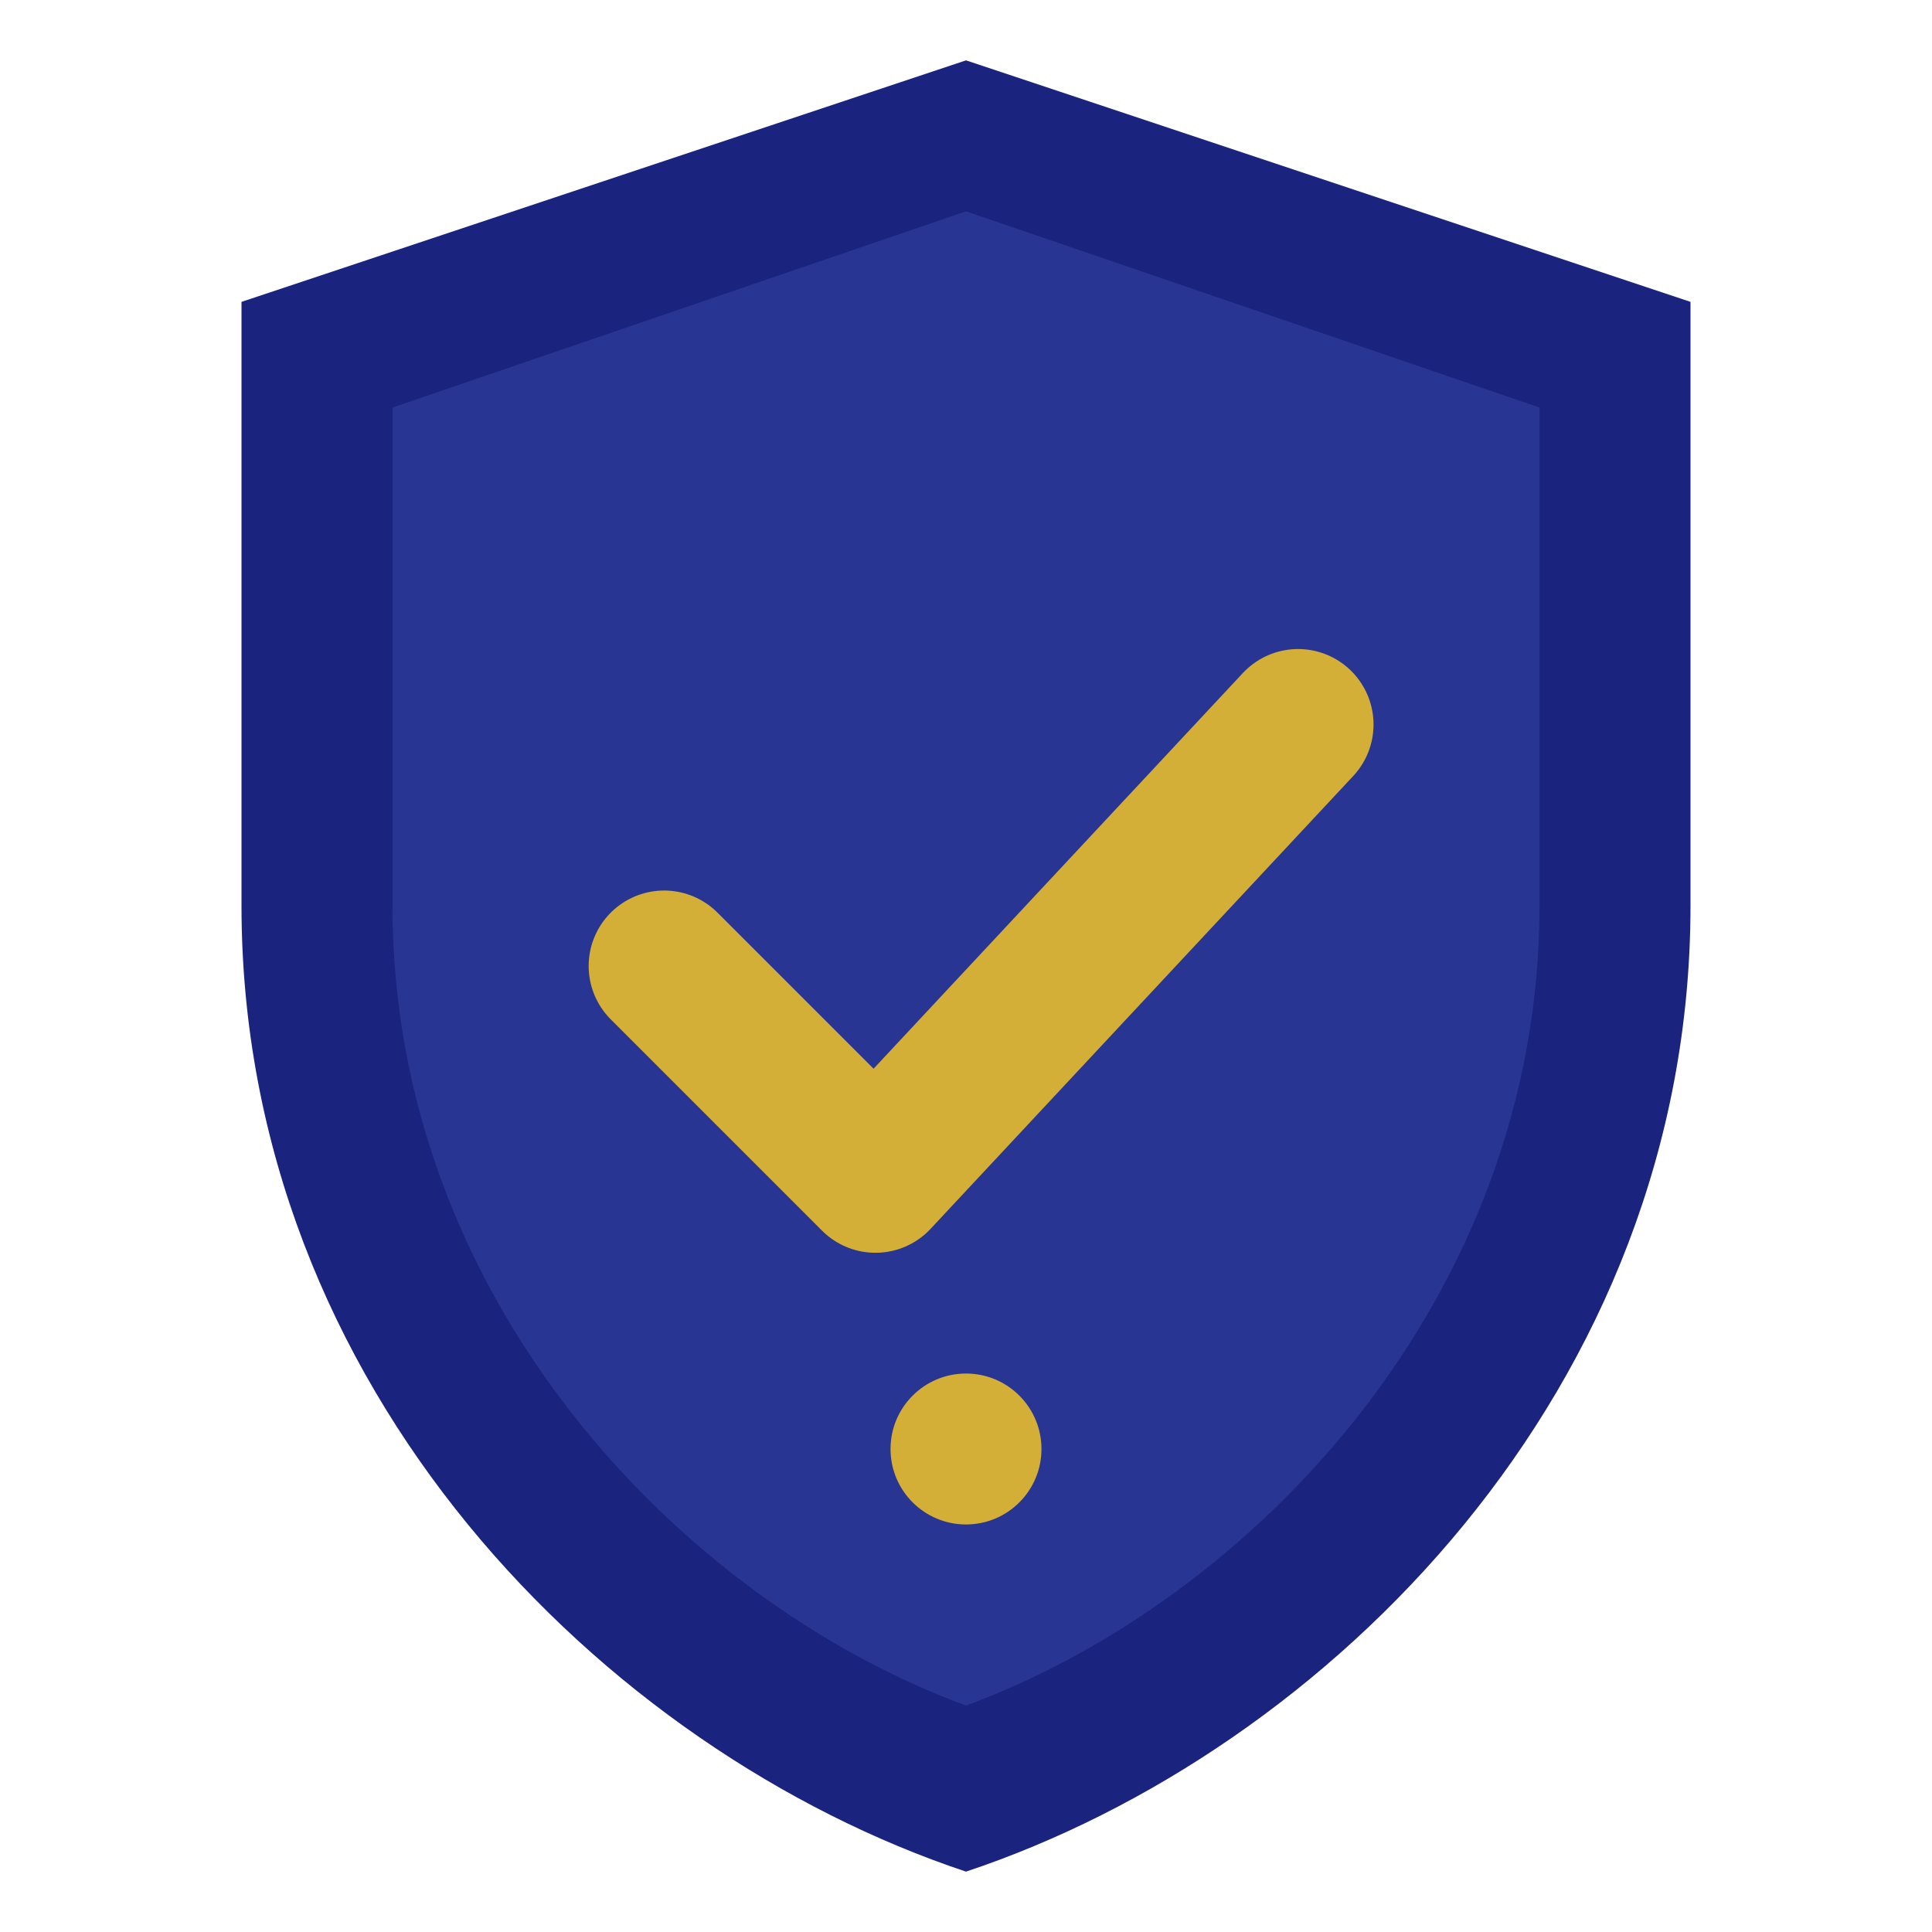
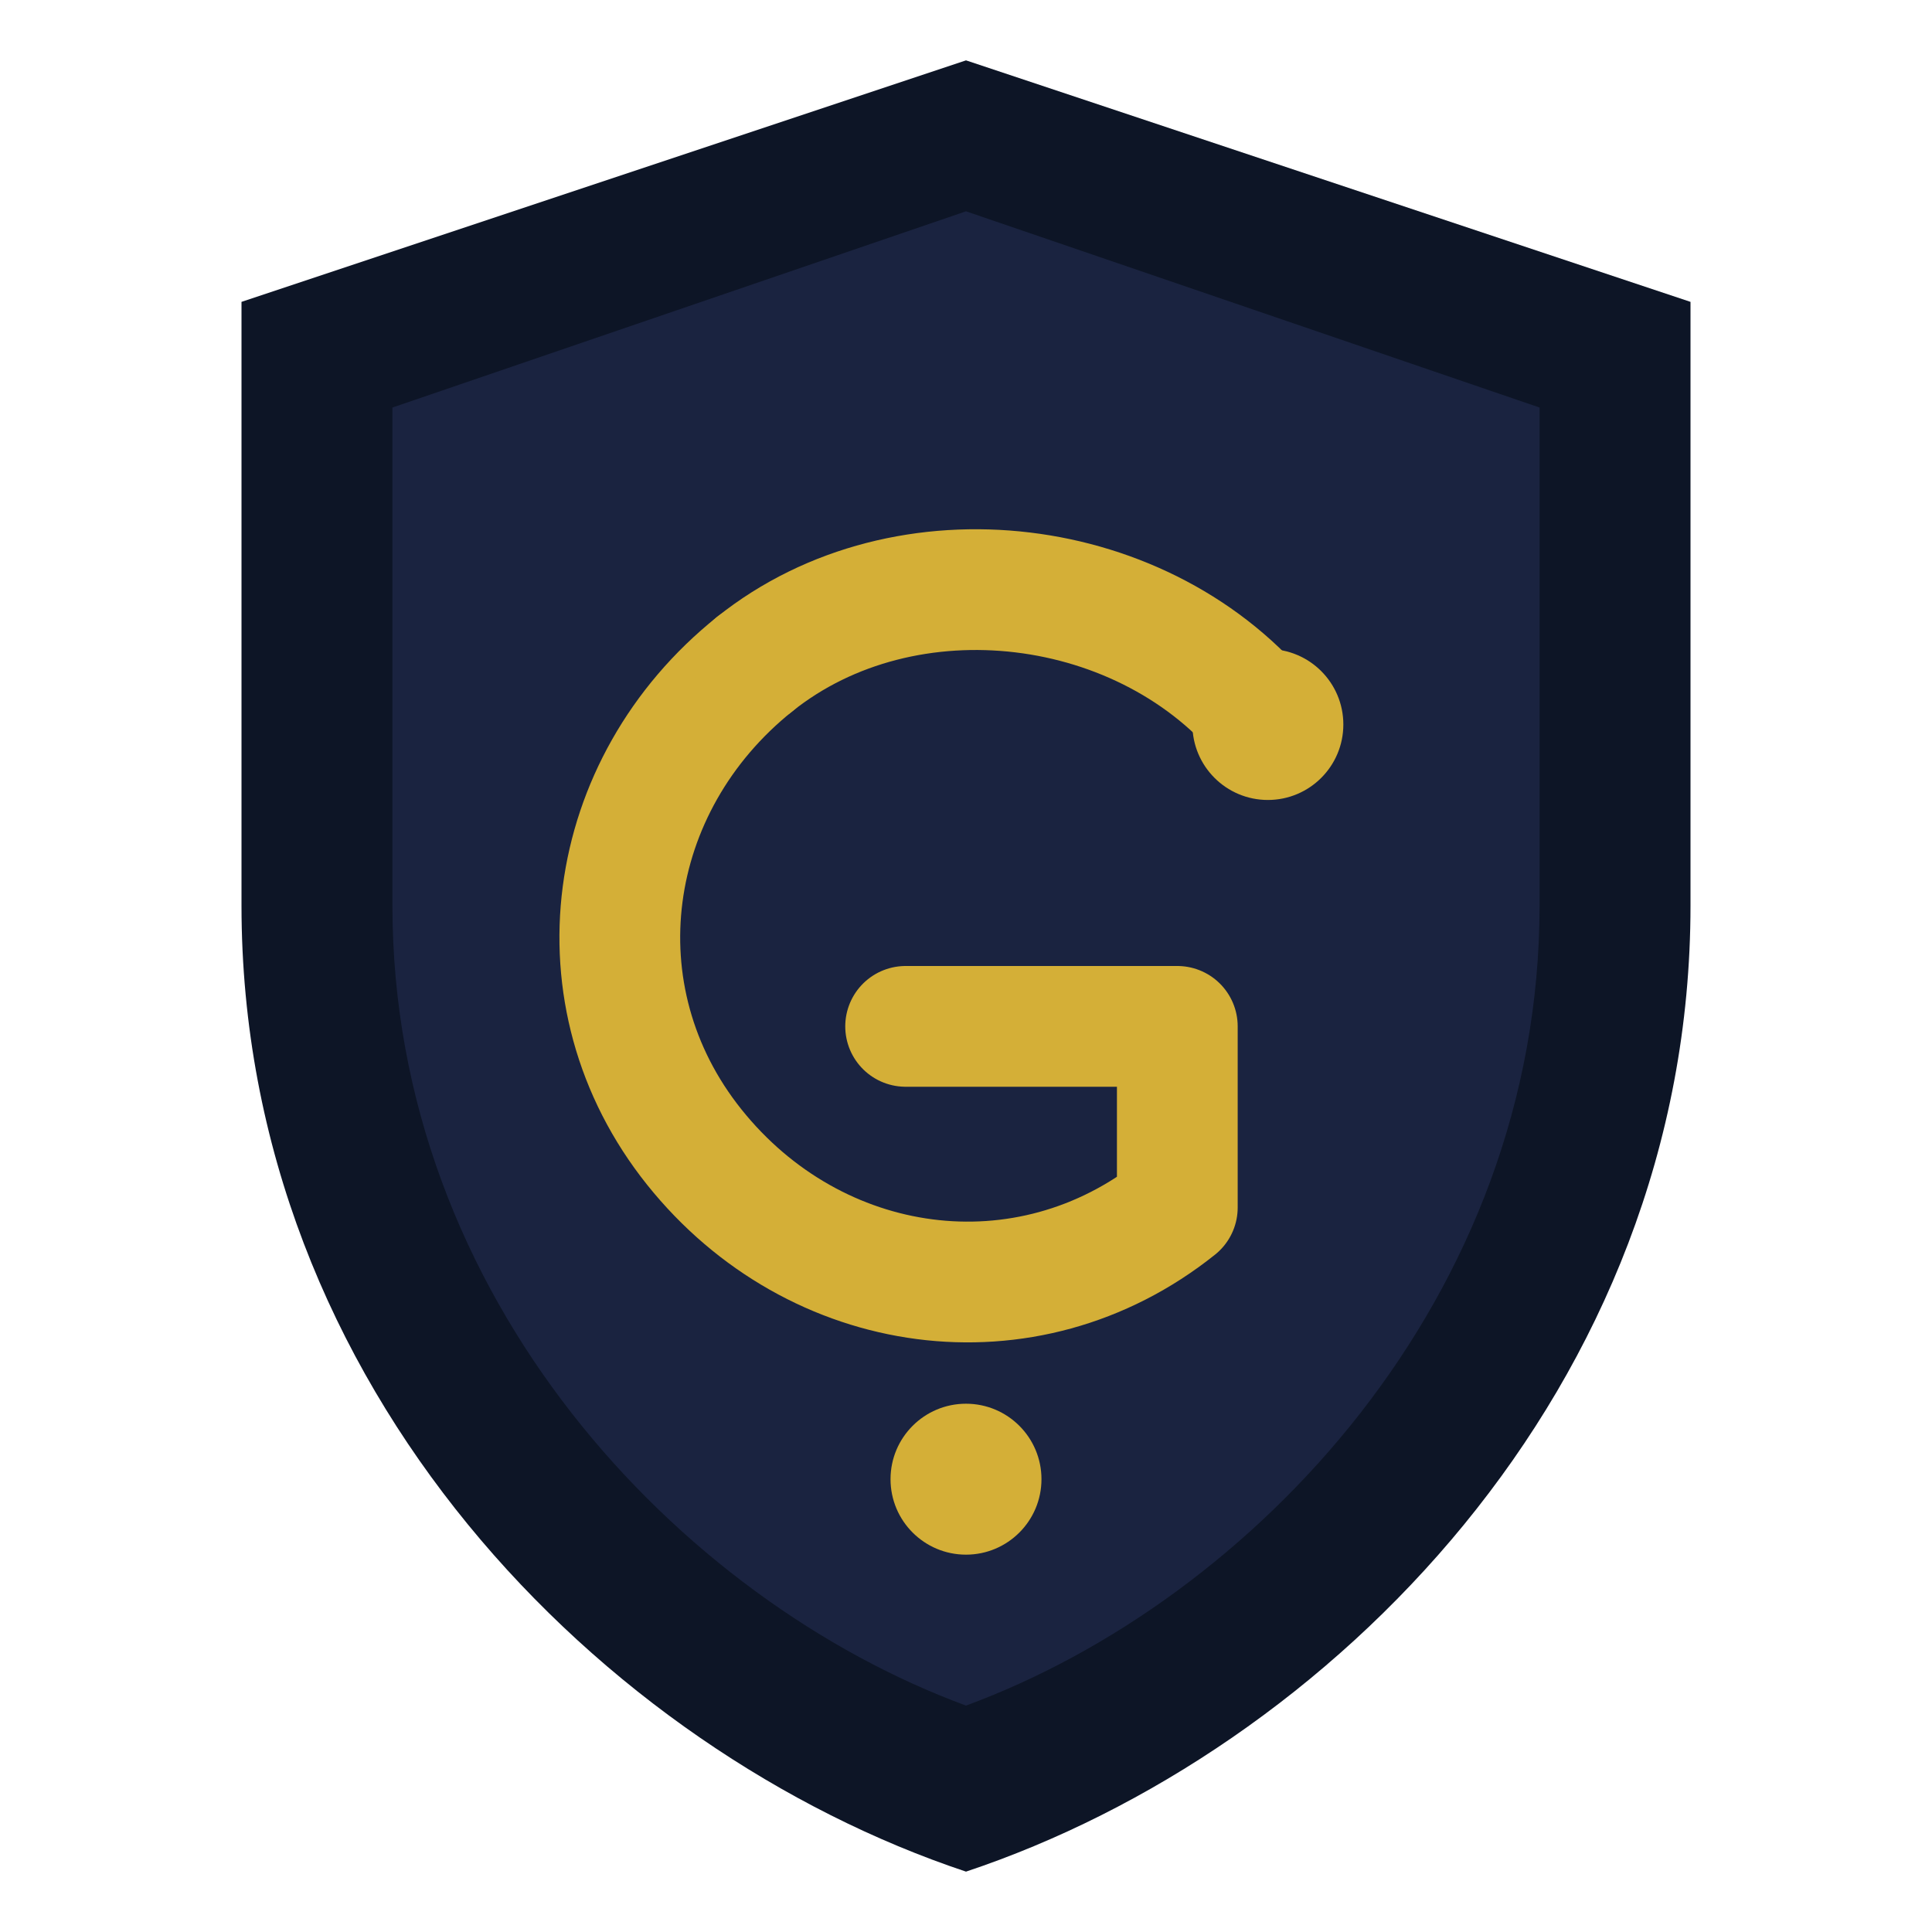
<svg xmlns="http://www.w3.org/2000/svg" viewBox="0 0 64 64">
-   <path d="M32 2 L56 10 V30 C56 46 44 58 32 62 C20 58 8 46 8 30 V10 Z" fill="#1a237e" />
-   <path d="M32 7 L51 13.5 V30 C51 43 41.5 53 32 56.5 C22.5 53 13 43 13 30 V13.5 Z" fill="#283593" />
-   <path d="M22 32 L29 39 L43 24" fill="none" stroke="#d4af37" stroke-width="5" stroke-linecap="round" stroke-linejoin="round" />
-   <circle cx="32" cy="48" r="2.5" fill="#d4af37" />
+   <path d="M32 2 L56 10 V30 C56 46 44 58 32 62 C20 58 8 46 8 30 V10 Z" fill="#0d1526" />
+   <path d="M32 7 L51 13.5 V30 C51 43 41.5 53 32 56.5 C22.5 53 13 43 13 30 V13.5 Z" fill="#1a2340" />
+   <path d="M42 24 C38 19 30 18 25 22 C20 26 19 33 23 38 C27 43 34 44 39 40 L39 34 L30 34" fill="none" stroke="#d4af37" stroke-width="4" stroke-linecap="round" stroke-linejoin="round" />
+   <circle cx="42" cy="24" r="2.5" fill="#d4af37" />
+   <circle cx="25" cy="22" r="2" fill="#d4af37" />
+   <circle cx="32" cy="49" r="2.5" fill="#d4af37" />
</svg>
